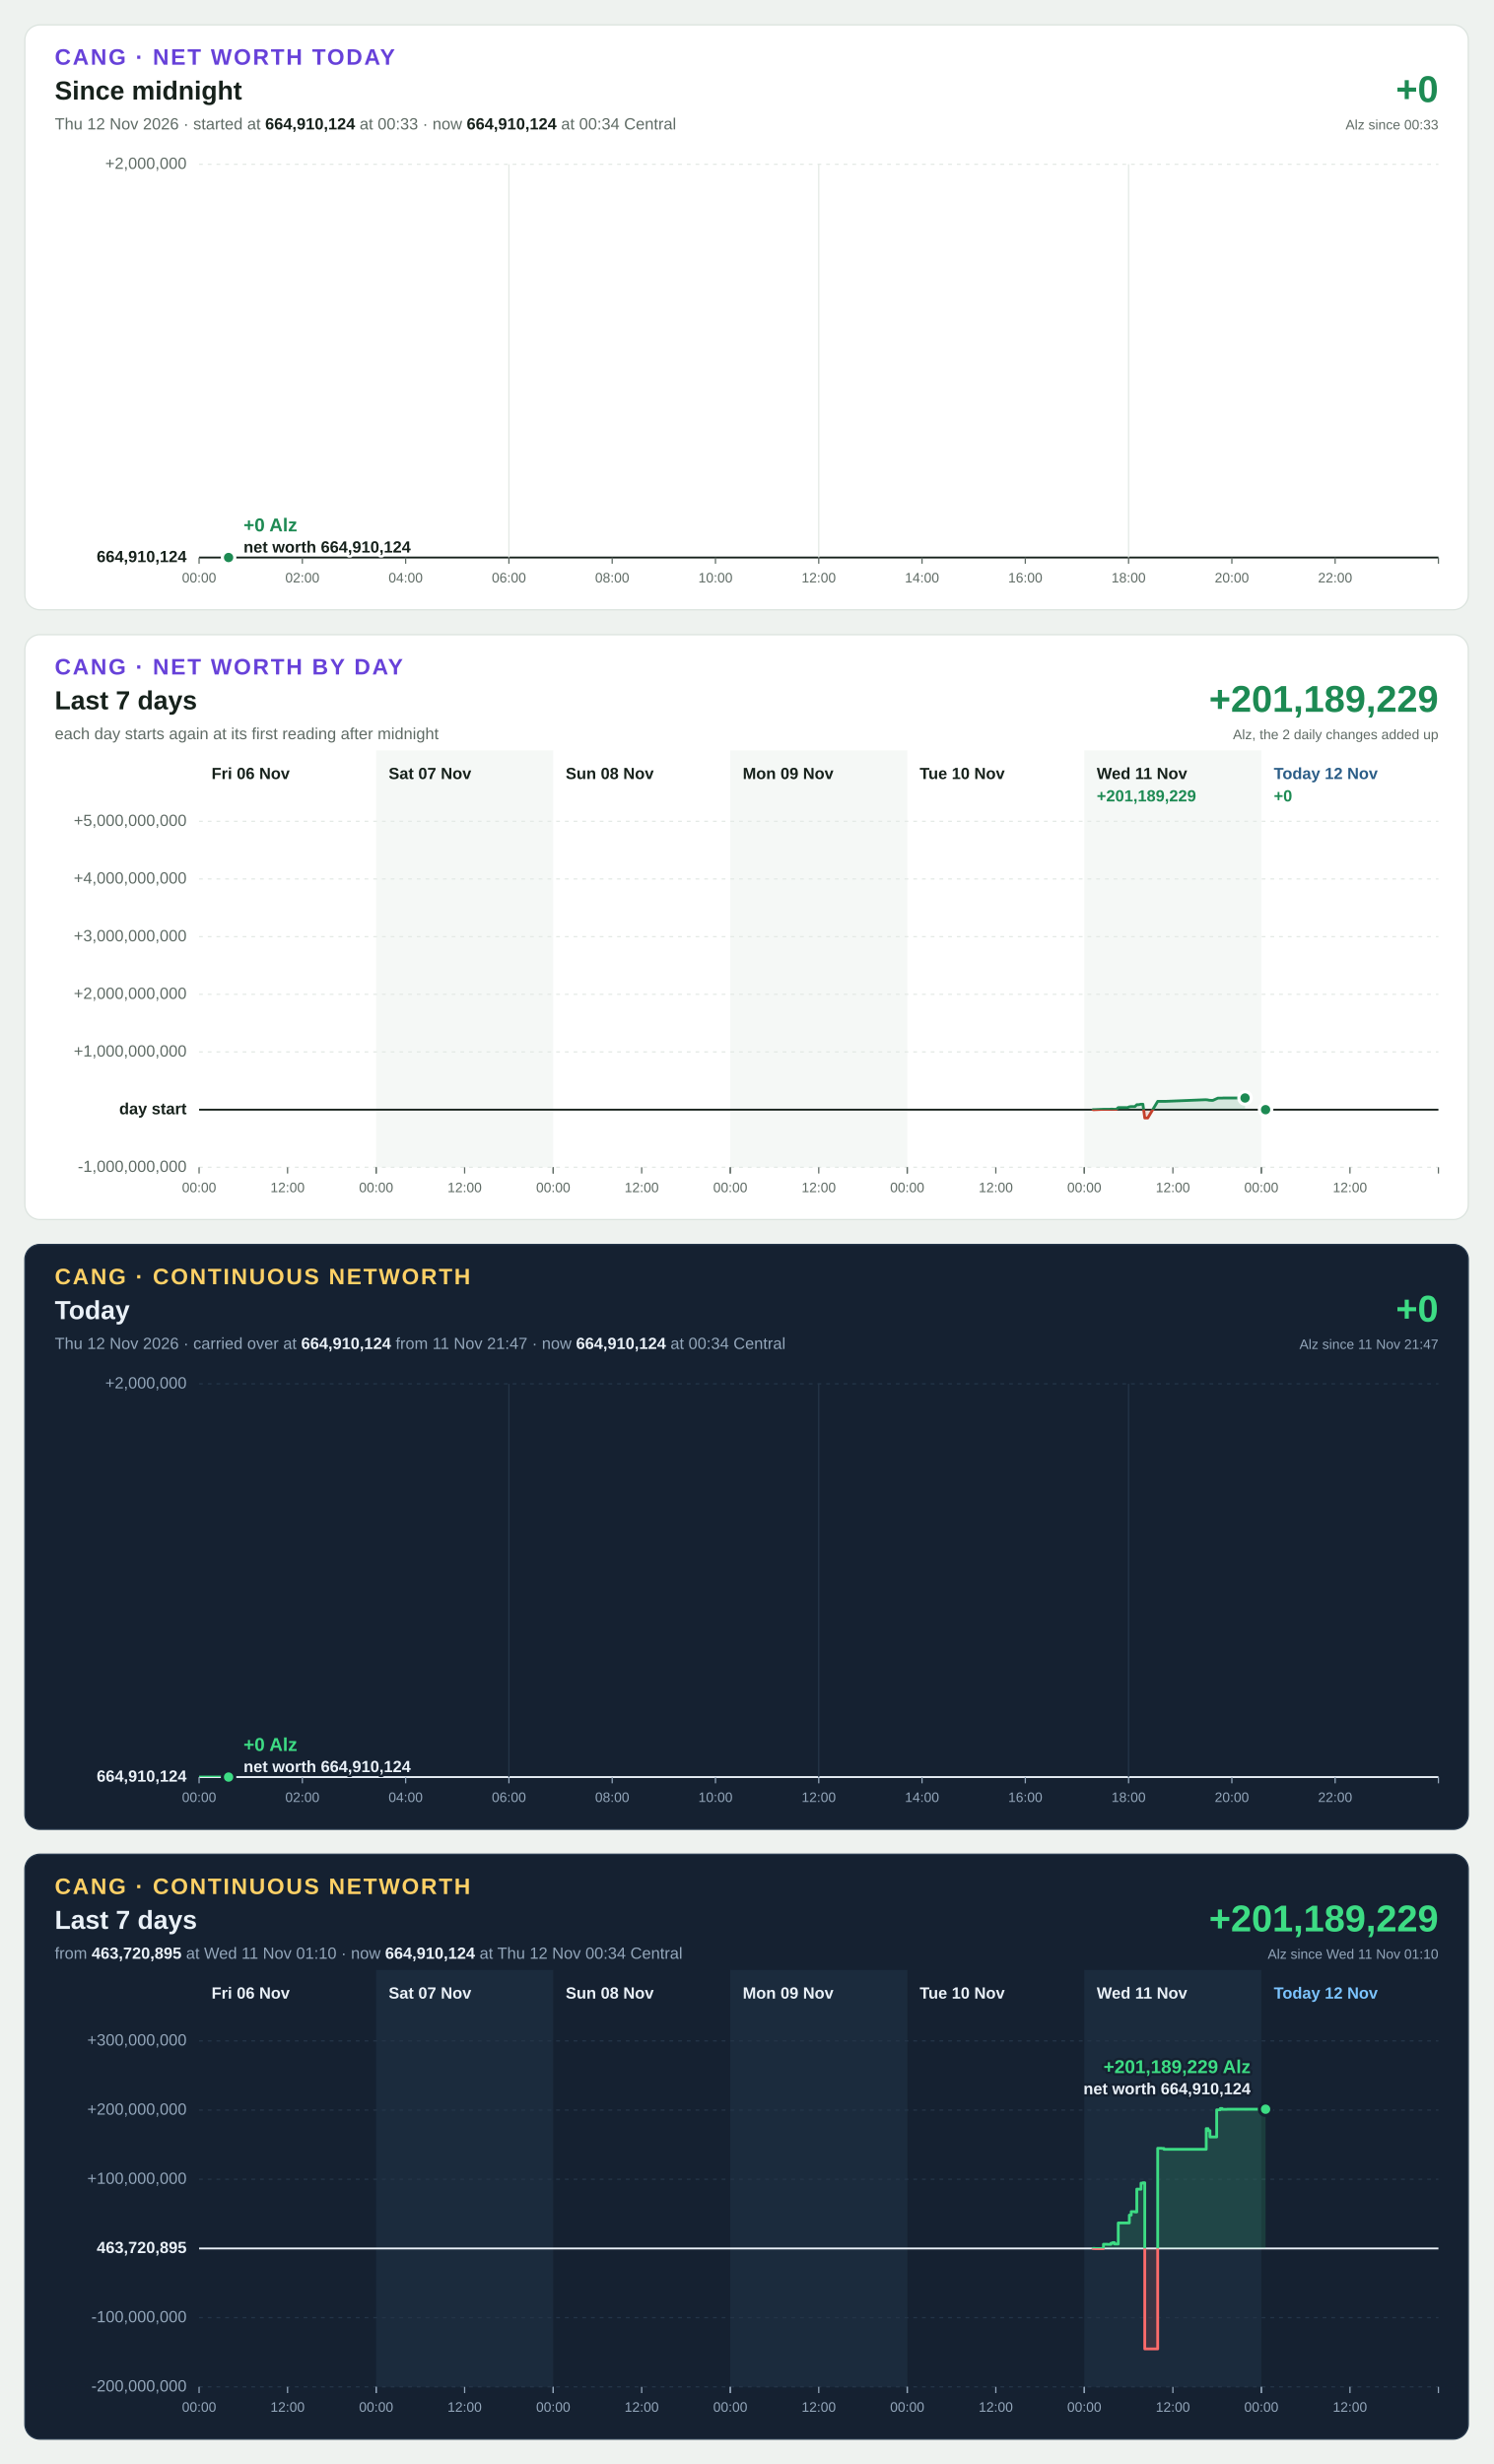
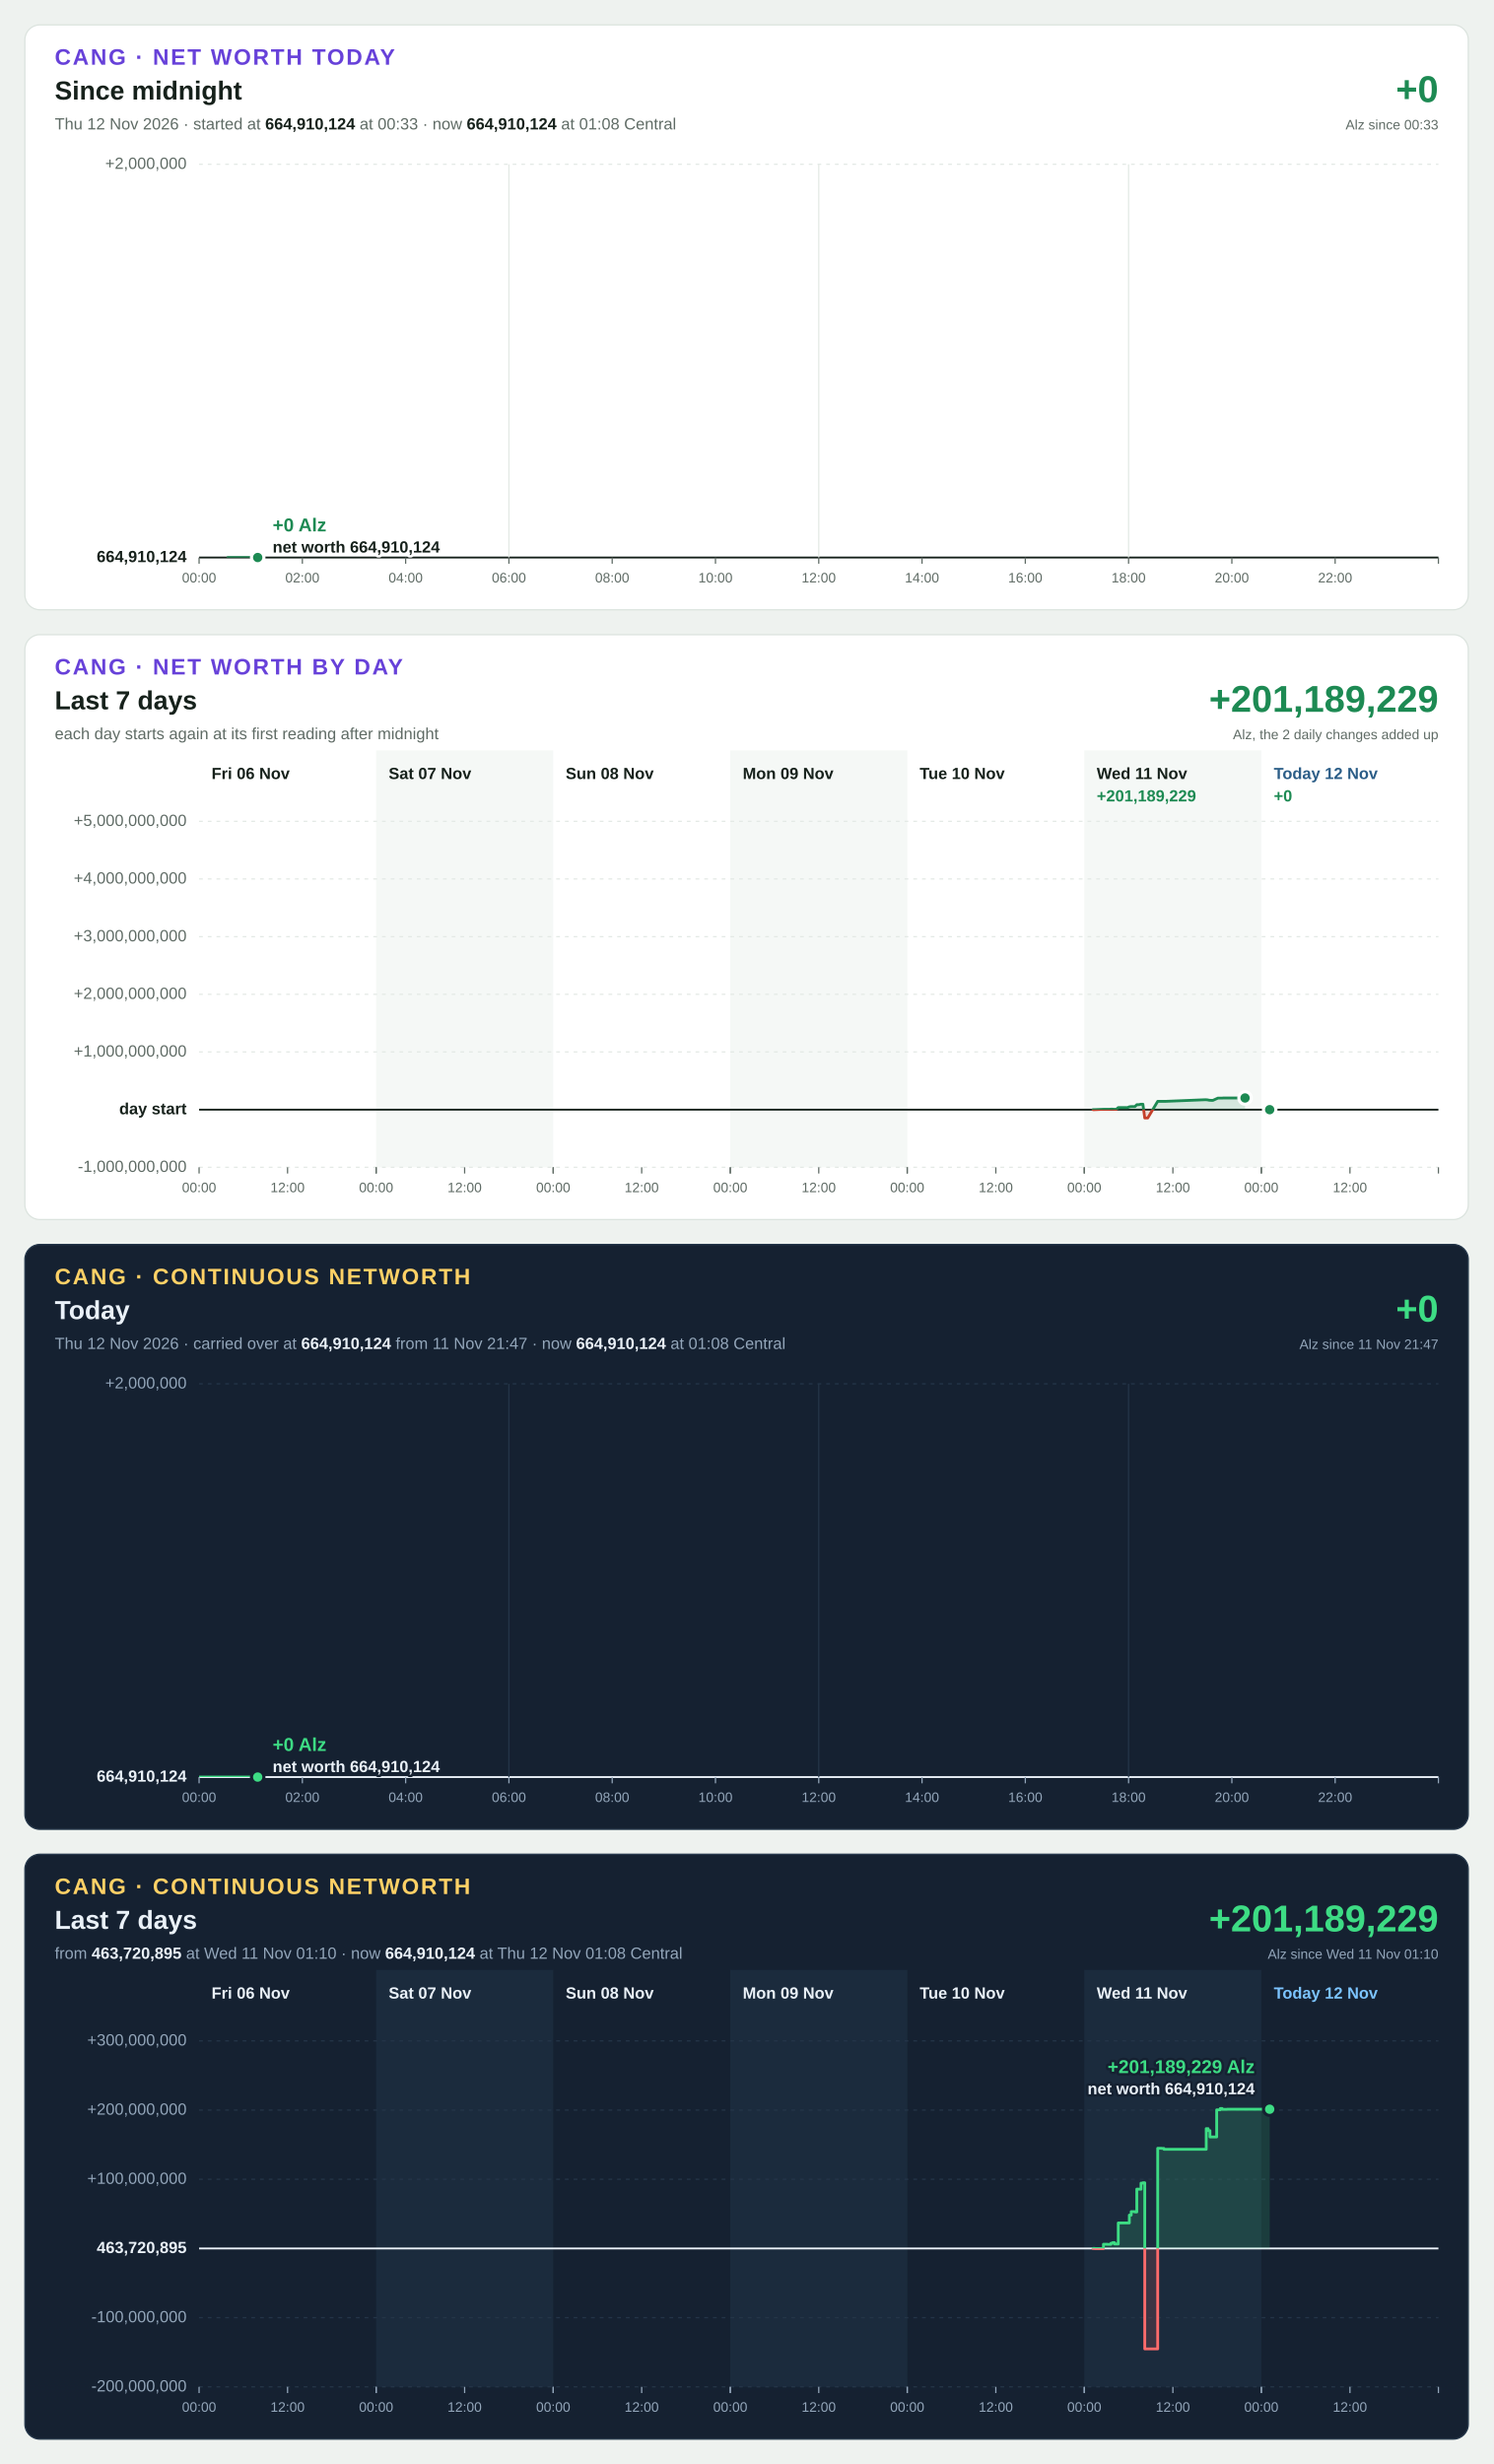
<svg xmlns="http://www.w3.org/2000/svg" width="1200" height="1980" viewBox="0 0 1200 1980" font-family="Segoe UI, Helvetica Neue, Arial, sans-serif" font-size="13" style="font-variant-numeric: tabular-nums">
  <rect width="1200" height="1980" fill="#eef2ef" />
  <g transform="translate(20,20)">
    <rect width="1160" height="470" rx="12" fill="#ffffff" stroke="#dbe3de" />
    <text x="24" y="32" font-size="18" font-weight="700" letter-spacing="1.4" fill="#6741d9">CANG · NET WORTH TODAY</text>
    <text x="24" y="60" font-size="21" font-weight="700" fill="#16211b">Since midnight</text>
-     <text x="24" y="84" fill="#5f6b65">Thu 12 Nov 2026 · started at <tspan font-weight="700" fill="#16211b">664,910,124</tspan> at 00:33 · now <tspan font-weight="700" fill="#16211b">664,910,124</tspan> at 00:34 Central</text>
+     <text x="24" y="84" fill="#5f6b65">Thu 12 Nov 2026 · started at <tspan font-weight="700" fill="#16211b">664,910,124</tspan> at 00:33 · now <tspan font-weight="700" fill="#16211b">664,910,124</tspan> at 01:08 Central</text>
    <text x="1136" y="62" font-size="30" font-weight="700" text-anchor="end" fill="#1d8a53">+0</text>
    <text x="1136" y="84" font-size="11" text-anchor="end" fill="#5f6b65">Alz since 00:33</text>
    <line x1="140" x2="1136" y1="428.0" y2="428.0" stroke="#16211b" stroke-width="1.5" />
    <text x="130" y="428.0" text-anchor="end" dominant-baseline="middle" font-weight="700" fill="#16211b">664,910,124</text>
    <line x1="140" x2="1136" y1="112.0" y2="112.0" stroke="#e3e9e5" stroke-width="1" stroke-dasharray="3 4" />
    <text x="130" y="112.0" text-anchor="end" dominant-baseline="middle" font-weight="400" fill="#5f6b65">+2,000,000</text>
    <line x1="140.0" x2="140.0" y1="428" y2="433" stroke="#5f6b65" stroke-width="1" />
    <text x="140.0" y="448" font-size="11" text-anchor="middle" fill="#5f6b65">00:00</text>
    <line x1="223.0" x2="223.0" y1="428" y2="433" stroke="#5f6b65" stroke-width="1" />
    <text x="223.0" y="448" font-size="11" text-anchor="middle" fill="#5f6b65">02:00</text>
    <line x1="306.0" x2="306.0" y1="428" y2="433" stroke="#5f6b65" stroke-width="1" />
    <text x="306.0" y="448" font-size="11" text-anchor="middle" fill="#5f6b65">04:00</text>
    <line x1="389.0" x2="389.0" y1="112" y2="428" stroke="#e3e9e5" stroke-width="1" />
    <line x1="389.0" x2="389.0" y1="428" y2="433" stroke="#5f6b65" stroke-width="1" />
    <text x="389.0" y="448" font-size="11" text-anchor="middle" fill="#5f6b65">06:00</text>
    <line x1="472.0" x2="472.0" y1="428" y2="433" stroke="#5f6b65" stroke-width="1" />
    <text x="472.0" y="448" font-size="11" text-anchor="middle" fill="#5f6b65">08:00</text>
    <line x1="555.0" x2="555.0" y1="428" y2="433" stroke="#5f6b65" stroke-width="1" />
    <text x="555.0" y="448" font-size="11" text-anchor="middle" fill="#5f6b65">10:00</text>
    <line x1="638.0" x2="638.0" y1="112" y2="428" stroke="#e3e9e5" stroke-width="1" />
    <line x1="638.0" x2="638.0" y1="428" y2="433" stroke="#5f6b65" stroke-width="1" />
    <text x="638.0" y="448" font-size="11" text-anchor="middle" fill="#5f6b65">12:00</text>
    <line x1="721.0" x2="721.0" y1="428" y2="433" stroke="#5f6b65" stroke-width="1" />
    <text x="721.0" y="448" font-size="11" text-anchor="middle" fill="#5f6b65">14:00</text>
    <line x1="804.0" x2="804.0" y1="428" y2="433" stroke="#5f6b65" stroke-width="1" />
    <text x="804.0" y="448" font-size="11" text-anchor="middle" fill="#5f6b65">16:00</text>
    <line x1="887.0" x2="887.0" y1="112" y2="428" stroke="#e3e9e5" stroke-width="1" />
    <line x1="887.0" x2="887.0" y1="428" y2="433" stroke="#5f6b65" stroke-width="1" />
    <text x="887.0" y="448" font-size="11" text-anchor="middle" fill="#5f6b65">18:00</text>
    <line x1="970.0" x2="970.0" y1="428" y2="433" stroke="#5f6b65" stroke-width="1" />
    <text x="970.0" y="448" font-size="11" text-anchor="middle" fill="#5f6b65">20:00</text>
    <line x1="1053.0" x2="1053.0" y1="428" y2="433" stroke="#5f6b65" stroke-width="1" />
    <text x="1053.0" y="448" font-size="11" text-anchor="middle" fill="#5f6b65">22:00</text>
    <line x1="1136.0" x2="1136.0" y1="428" y2="433" stroke="#5f6b65" stroke-width="1" />
    <defs>
-       <path id="shape-today" d="M163.1 428.0L163.1 428.0L163.7 428.0L163.7 428.0Z" />
-       <path id="line-today" d="M163.1 428.0L163.7 428.0" />
+       <path id="shape-today" d="M163.1 428.0L163.1 428.0L163.7 428.0L187.1 428.0L187.1 428.0Z" />
+       <path id="line-today" d="M163.1 428.0L163.7 428.0L187.1 428.0" />
      <clipPath id="up-today">
        <rect x="140" y="112" width="996" height="316.0" />
      </clipPath>
      <clipPath id="down-today">
        <rect x="140" y="428.0" width="996" height="0.0" />
      </clipPath>
    </defs>
    <use href="#shape-today" fill="#1d8a53" fill-opacity="0.15" clip-path="url(#up-today)" />
    <use href="#line-today" fill="none" stroke="#1d8a53" stroke-width="2.25" stroke-linejoin="round" stroke-linecap="round" clip-path="url(#up-today)" />
    <use href="#shape-today" fill="#c4402b" fill-opacity="0.15" clip-path="url(#down-today)" />
    <use href="#line-today" fill="none" stroke="#c4402b" stroke-width="2.25" stroke-linejoin="round" stroke-linecap="round" clip-path="url(#down-today)" />
-     <circle cx="163.7" cy="428.0" r="5" fill="#1d8a53" stroke="#ffffff" stroke-width="2.5" />
-     <text x="175.7" y="407.0" text-anchor="start" font-size="15" font-weight="700" fill="#1d8a53" stroke="#ffffff" stroke-width="4" stroke-linejoin="round" paint-order="stroke">+0 Alz</text>
-     <text x="175.7" y="424.0" text-anchor="start" font-size="13" font-weight="600" fill="#16211b" stroke="#ffffff" stroke-width="4" stroke-linejoin="round" paint-order="stroke">net worth 664,910,124</text>
+     <circle cx="187.1" cy="428.0" r="5" fill="#1d8a53" stroke="#ffffff" stroke-width="2.5" />
+     <text x="199.1" y="407.0" text-anchor="start" font-size="15" font-weight="700" fill="#1d8a53" stroke="#ffffff" stroke-width="4" stroke-linejoin="round" paint-order="stroke">+0 Alz</text>
+     <text x="199.1" y="424.0" text-anchor="start" font-size="13" font-weight="600" fill="#16211b" stroke="#ffffff" stroke-width="4" stroke-linejoin="round" paint-order="stroke">net worth 664,910,124</text>
  </g>
  <g transform="translate(20,510)">
    <rect width="1160" height="470" rx="12" fill="#ffffff" stroke="#dbe3de" />
    <text x="24" y="32" font-size="18" font-weight="700" letter-spacing="1.4" fill="#6741d9">CANG · NET WORTH BY DAY</text>
    <text x="24" y="60" font-size="21" font-weight="700" fill="#16211b">Last 7 days</text>
    <text x="24" y="84" fill="#5f6b65">each day starts again at its first reading after midnight</text>
    <text x="1136" y="62" font-size="30" font-weight="700" text-anchor="end" fill="#1d8a53">+201,189,229</text>
    <text x="1136" y="84" font-size="11" text-anchor="end" fill="#5f6b65">Alz, the 2 daily changes added up</text>
    <rect x="282.3" y="93" width="142.3" height="335" fill="#f5f8f6" />
    <rect x="566.9" y="93" width="142.3" height="335" fill="#f5f8f6" />
    <rect x="851.4" y="93" width="142.3" height="335" fill="#f5f8f6" />
    <line x1="140" x2="1136" y1="428.0" y2="428.0" stroke="#e3e9e5" stroke-width="1" stroke-dasharray="3 4" />
    <text x="130" y="428.0" text-anchor="end" dominant-baseline="middle" font-weight="400" fill="#5f6b65">-1,000,000,000</text>
    <line x1="140" x2="1136" y1="381.7" y2="381.7" stroke="#16211b" stroke-width="1.5" />
    <text x="130" y="381.7" text-anchor="end" dominant-baseline="middle" font-weight="700" fill="#16211b">day start</text>
    <line x1="140" x2="1136" y1="335.3" y2="335.3" stroke="#e3e9e5" stroke-width="1" stroke-dasharray="3 4" />
    <text x="130" y="335.3" text-anchor="end" dominant-baseline="middle" font-weight="400" fill="#5f6b65">+1,000,000,000</text>
    <line x1="140" x2="1136" y1="289.0" y2="289.0" stroke="#e3e9e5" stroke-width="1" stroke-dasharray="3 4" />
    <text x="130" y="289.0" text-anchor="end" dominant-baseline="middle" font-weight="400" fill="#5f6b65">+2,000,000,000</text>
    <line x1="140" x2="1136" y1="242.7" y2="242.7" stroke="#e3e9e5" stroke-width="1" stroke-dasharray="3 4" />
    <text x="130" y="242.7" text-anchor="end" dominant-baseline="middle" font-weight="400" fill="#5f6b65">+3,000,000,000</text>
    <line x1="140" x2="1136" y1="196.3" y2="196.3" stroke="#e3e9e5" stroke-width="1" stroke-dasharray="3 4" />
    <text x="130" y="196.3" text-anchor="end" dominant-baseline="middle" font-weight="400" fill="#5f6b65">+4,000,000,000</text>
    <line x1="140" x2="1136" y1="150.0" y2="150.0" stroke="#e3e9e5" stroke-width="1" stroke-dasharray="3 4" />
    <text x="130" y="150.0" text-anchor="end" dominant-baseline="middle" font-weight="400" fill="#5f6b65">+5,000,000,000</text>
    <text x="150.0" y="116" font-weight="700" fill="#16211b">Fri 06 Nov</text>
    <line x1="140.0" x2="140.0" y1="428" y2="433" stroke="#5f6b65" stroke-width="1" />
    <text x="140.0" y="448" font-size="11" text-anchor="middle" fill="#5f6b65">00:00</text>
    <line x1="211.1" x2="211.1" y1="428" y2="433" stroke="#5f6b65" stroke-width="1" />
    <text x="211.1" y="448" font-size="11" text-anchor="middle" fill="#5f6b65">12:00</text>
    <line x1="282.3" x2="282.3" y1="428" y2="433" stroke="#5f6b65" stroke-width="1" />
    <text x="292.3" y="116" font-weight="700" fill="#16211b">Sat 07 Nov</text>
    <line x1="282.3" x2="282.3" y1="428" y2="433" stroke="#5f6b65" stroke-width="1" />
    <text x="282.3" y="448" font-size="11" text-anchor="middle" fill="#5f6b65">00:00</text>
    <line x1="353.4" x2="353.4" y1="428" y2="433" stroke="#5f6b65" stroke-width="1" />
    <text x="353.4" y="448" font-size="11" text-anchor="middle" fill="#5f6b65">12:00</text>
    <line x1="424.6" x2="424.6" y1="428" y2="433" stroke="#5f6b65" stroke-width="1" />
    <text x="434.6" y="116" font-weight="700" fill="#16211b">Sun 08 Nov</text>
    <line x1="424.6" x2="424.6" y1="428" y2="433" stroke="#5f6b65" stroke-width="1" />
    <text x="424.6" y="448" font-size="11" text-anchor="middle" fill="#5f6b65">00:00</text>
    <line x1="495.7" x2="495.7" y1="428" y2="433" stroke="#5f6b65" stroke-width="1" />
    <text x="495.7" y="448" font-size="11" text-anchor="middle" fill="#5f6b65">12:00</text>
    <line x1="566.9" x2="566.9" y1="428" y2="433" stroke="#5f6b65" stroke-width="1" />
    <text x="576.9" y="116" font-weight="700" fill="#16211b">Mon 09 Nov</text>
    <line x1="566.9" x2="566.9" y1="428" y2="433" stroke="#5f6b65" stroke-width="1" />
    <text x="566.9" y="448" font-size="11" text-anchor="middle" fill="#5f6b65">00:00</text>
    <line x1="638.0" x2="638.0" y1="428" y2="433" stroke="#5f6b65" stroke-width="1" />
    <text x="638.0" y="448" font-size="11" text-anchor="middle" fill="#5f6b65">12:00</text>
    <line x1="709.1" x2="709.1" y1="428" y2="433" stroke="#5f6b65" stroke-width="1" />
    <text x="719.1" y="116" font-weight="700" fill="#16211b">Tue 10 Nov</text>
    <line x1="709.1" x2="709.1" y1="428" y2="433" stroke="#5f6b65" stroke-width="1" />
    <text x="709.1" y="448" font-size="11" text-anchor="middle" fill="#5f6b65">00:00</text>
    <line x1="780.3" x2="780.3" y1="428" y2="433" stroke="#5f6b65" stroke-width="1" />
    <text x="780.3" y="448" font-size="11" text-anchor="middle" fill="#5f6b65">12:00</text>
    <line x1="851.4" x2="851.4" y1="428" y2="433" stroke="#5f6b65" stroke-width="1" />
    <text x="861.4" y="116" font-weight="700" fill="#16211b">Wed 11 Nov</text>
    <line x1="851.4" x2="851.4" y1="428" y2="433" stroke="#5f6b65" stroke-width="1" />
    <text x="851.4" y="448" font-size="11" text-anchor="middle" fill="#5f6b65">00:00</text>
    <line x1="922.6" x2="922.6" y1="428" y2="433" stroke="#5f6b65" stroke-width="1" />
    <text x="922.6" y="448" font-size="11" text-anchor="middle" fill="#5f6b65">12:00</text>
    <line x1="993.7" x2="993.7" y1="428" y2="433" stroke="#5f6b65" stroke-width="1" />
    <text x="861.4" y="134" font-weight="700" fill="#1d8a53">+201,189,229</text>
    <defs>
      <path id="shape-day5" d="M858.4 381.7L858.4 381.7L859.9 381.7L866.8 381.4L868.3 381.4L869.8 381.4L871.3 381.4L872.8 381.3L874.2 381.3L875.7 381.4L877.2 381.4L878.7 380.0L880.2 380.0L881.7 380.0L883.2 380.0L884.7 380.0L886.2 380.0L887.6 379.4L889.1 379.2L890.6 379.2L892.1 379.2L893.6 377.7L895.1 377.7L897.0 377.3L898.5 377.3L900.0 388.4L902.4 388.4L910.4 375.0L911.9 375.0L913.4 375.0L915.4 375.0L916.9 375.0L948.8 373.7L950.3 373.8L951.8 374.1L953.3 374.2L954.8 374.2L958.8 372.4L959.8 372.4L961.2 372.4L962.2 372.4L963.2 372.3L964.7 372.3L965.7 372.3L966.7 372.3L972.8 372.3L980.6 372.3L980.6 381.7Z" />
      <path id="line-day5" d="M858.4 381.7L859.9 381.7L866.8 381.4L868.3 381.4L869.8 381.4L871.3 381.4L872.8 381.3L874.2 381.3L875.7 381.4L877.2 381.4L878.7 380.0L880.2 380.0L881.7 380.0L883.2 380.0L884.7 380.0L886.2 380.0L887.6 379.4L889.1 379.2L890.6 379.2L892.1 379.2L893.6 377.7L895.1 377.7L897.0 377.3L898.5 377.3L900.0 388.4L902.4 388.4L910.4 375.0L911.9 375.0L913.4 375.0L915.4 375.0L916.9 375.0L948.8 373.7L950.3 373.8L951.8 374.1L953.3 374.2L954.8 374.2L958.8 372.4L959.8 372.4L961.2 372.4L962.2 372.4L963.2 372.3L964.7 372.3L965.7 372.3L966.7 372.3L972.8 372.3L980.6 372.3" />
      <clipPath id="up-day5">
        <rect x="140" y="150" width="996" height="231.7" />
      </clipPath>
      <clipPath id="down-day5">
        <rect x="140" y="381.7" width="996" height="46.3" />
      </clipPath>
    </defs>
    <use href="#shape-day5" fill="#1d8a53" fill-opacity="0.15" clip-path="url(#up-day5)" />
    <use href="#line-day5" fill="none" stroke="#1d8a53" stroke-width="2.25" stroke-linejoin="round" stroke-linecap="round" clip-path="url(#up-day5)" />
    <use href="#shape-day5" fill="#c4402b" fill-opacity="0.15" clip-path="url(#down-day5)" />
    <use href="#line-day5" fill="none" stroke="#c4402b" stroke-width="2.25" stroke-linejoin="round" stroke-linecap="round" clip-path="url(#down-day5)" />
    <circle cx="980.6" cy="372.3" r="5" fill="#1d8a53" stroke="#ffffff" stroke-width="2.5" />
    <text x="1003.7" y="116" font-weight="700" fill="#2b5d87">Today 12 Nov</text>
    <line x1="993.7" x2="993.7" y1="428" y2="433" stroke="#5f6b65" stroke-width="1" />
    <text x="993.7" y="448" font-size="11" text-anchor="middle" fill="#5f6b65">00:00</text>
    <line x1="1064.9" x2="1064.9" y1="428" y2="433" stroke="#5f6b65" stroke-width="1" />
    <text x="1064.9" y="448" font-size="11" text-anchor="middle" fill="#5f6b65">12:00</text>
    <line x1="1136.0" x2="1136.0" y1="428" y2="433" stroke="#5f6b65" stroke-width="1" />
    <text x="1003.7" y="134" font-weight="700" fill="#1d8a53">+0</text>
    <defs>
-       <path id="shape-day6" d="M997.0 381.7L997.0 381.7L997.1 381.7L997.1 381.7Z" />
-       <path id="line-day6" d="M997.0 381.7L997.1 381.7" />
+       <path id="shape-day6" d="M997.0 381.7L997.0 381.7L1000.4 381.7L1000.4 381.7Z" />
+       <path id="line-day6" d="M997.0 381.7L1000.4 381.7" />
      <clipPath id="up-day6">
        <rect x="140" y="150" width="996" height="231.7" />
      </clipPath>
      <clipPath id="down-day6">
        <rect x="140" y="381.7" width="996" height="46.3" />
      </clipPath>
    </defs>
    <use href="#shape-day6" fill="#1d8a53" fill-opacity="0.15" clip-path="url(#up-day6)" />
    <use href="#line-day6" fill="none" stroke="#1d8a53" stroke-width="2.25" stroke-linejoin="round" stroke-linecap="round" clip-path="url(#up-day6)" />
    <use href="#shape-day6" fill="#c4402b" fill-opacity="0.15" clip-path="url(#down-day6)" />
    <use href="#line-day6" fill="none" stroke="#c4402b" stroke-width="2.25" stroke-linejoin="round" stroke-linecap="round" clip-path="url(#down-day6)" />
-     <circle cx="997.1" cy="381.7" r="5" fill="#1d8a53" stroke="#ffffff" stroke-width="2.5" />
+     <circle cx="1000.4" cy="381.7" r="5" fill="#1d8a53" stroke="#ffffff" stroke-width="2.5" />
  </g>
  <g transform="translate(20,1000)">
    <rect width="1160" height="470" rx="12" fill="#152131" stroke="#24364a" />
    <text x="24" y="32" font-size="18" font-weight="700" letter-spacing="1.4" fill="#ffd166">CANG · CONTINUOUS NETWORTH</text>
    <text x="24" y="60" font-size="21" font-weight="700" fill="#eaf1f8">Today</text>
-     <text x="24" y="84" fill="#93a6ba">Thu 12 Nov 2026 · carried over at <tspan font-weight="700" fill="#eaf1f8">664,910,124</tspan> from 11 Nov 21:47 · now <tspan font-weight="700" fill="#eaf1f8">664,910,124</tspan> at 00:34 Central</text>
+     <text x="24" y="84" fill="#93a6ba">Thu 12 Nov 2026 · carried over at <tspan font-weight="700" fill="#eaf1f8">664,910,124</tspan> from 11 Nov 21:47 · now <tspan font-weight="700" fill="#eaf1f8">664,910,124</tspan> at 01:08 Central</text>
    <text x="1136" y="62" font-size="30" font-weight="700" text-anchor="end" fill="#3ddc84">+0</text>
    <text x="1136" y="84" font-size="11" text-anchor="end" fill="#93a6ba">Alz since 11 Nov 21:47</text>
    <line x1="140" x2="1136" y1="428.0" y2="428.0" stroke="#eaf1f8" stroke-width="1.5" />
    <text x="130" y="428.0" text-anchor="end" dominant-baseline="middle" font-weight="700" fill="#eaf1f8">664,910,124</text>
    <line x1="140" x2="1136" y1="112.0" y2="112.0" stroke="#243548" stroke-width="1" stroke-dasharray="3 4" />
    <text x="130" y="112.0" text-anchor="end" dominant-baseline="middle" font-weight="400" fill="#93a6ba">+2,000,000</text>
    <line x1="140.0" x2="140.0" y1="428" y2="433" stroke="#93a6ba" stroke-width="1" />
    <text x="140.0" y="448" font-size="11" text-anchor="middle" fill="#93a6ba">00:00</text>
    <line x1="223.0" x2="223.0" y1="428" y2="433" stroke="#93a6ba" stroke-width="1" />
    <text x="223.0" y="448" font-size="11" text-anchor="middle" fill="#93a6ba">02:00</text>
    <line x1="306.0" x2="306.0" y1="428" y2="433" stroke="#93a6ba" stroke-width="1" />
    <text x="306.0" y="448" font-size="11" text-anchor="middle" fill="#93a6ba">04:00</text>
    <line x1="389.0" x2="389.0" y1="112" y2="428" stroke="#243548" stroke-width="1" />
    <line x1="389.0" x2="389.0" y1="428" y2="433" stroke="#93a6ba" stroke-width="1" />
    <text x="389.0" y="448" font-size="11" text-anchor="middle" fill="#93a6ba">06:00</text>
    <line x1="472.0" x2="472.0" y1="428" y2="433" stroke="#93a6ba" stroke-width="1" />
    <text x="472.0" y="448" font-size="11" text-anchor="middle" fill="#93a6ba">08:00</text>
    <line x1="555.0" x2="555.0" y1="428" y2="433" stroke="#93a6ba" stroke-width="1" />
    <text x="555.0" y="448" font-size="11" text-anchor="middle" fill="#93a6ba">10:00</text>
    <line x1="638.0" x2="638.0" y1="112" y2="428" stroke="#243548" stroke-width="1" />
    <line x1="638.0" x2="638.0" y1="428" y2="433" stroke="#93a6ba" stroke-width="1" />
    <text x="638.0" y="448" font-size="11" text-anchor="middle" fill="#93a6ba">12:00</text>
    <line x1="721.0" x2="721.0" y1="428" y2="433" stroke="#93a6ba" stroke-width="1" />
    <text x="721.0" y="448" font-size="11" text-anchor="middle" fill="#93a6ba">14:00</text>
    <line x1="804.0" x2="804.0" y1="428" y2="433" stroke="#93a6ba" stroke-width="1" />
    <text x="804.0" y="448" font-size="11" text-anchor="middle" fill="#93a6ba">16:00</text>
    <line x1="887.0" x2="887.0" y1="112" y2="428" stroke="#243548" stroke-width="1" />
    <line x1="887.0" x2="887.0" y1="428" y2="433" stroke="#93a6ba" stroke-width="1" />
    <text x="887.0" y="448" font-size="11" text-anchor="middle" fill="#93a6ba">18:00</text>
    <line x1="970.0" x2="970.0" y1="428" y2="433" stroke="#93a6ba" stroke-width="1" />
    <text x="970.0" y="448" font-size="11" text-anchor="middle" fill="#93a6ba">20:00</text>
    <line x1="1053.0" x2="1053.0" y1="428" y2="433" stroke="#93a6ba" stroke-width="1" />
    <text x="1053.0" y="448" font-size="11" text-anchor="middle" fill="#93a6ba">22:00</text>
    <line x1="1136.0" x2="1136.0" y1="428" y2="433" stroke="#93a6ba" stroke-width="1" />
    <defs>
-       <path id="shape-flow-today" d="M140.0 428.0L140.0 428.0L163.7 428.0L163.7 428.0L163.7 428.0Z" />
-       <path id="line-flow-today" d="M140.0 428.0L163.7 428.0L163.7 428.0" />
+       <path id="shape-flow-today" d="M140.0 428.0L140.0 428.0L187.1 428.0L187.1 428.0L187.1 428.0Z" />
+       <path id="line-flow-today" d="M140.0 428.0L187.1 428.0L187.1 428.0" />
      <clipPath id="up-flow-today">
        <rect x="140" y="112" width="996" height="316.0" />
      </clipPath>
      <clipPath id="down-flow-today">
        <rect x="140" y="428.0" width="996" height="0.0" />
      </clipPath>
    </defs>
    <use href="#shape-flow-today" fill="#3ddc84" fill-opacity="0.15" clip-path="url(#up-flow-today)" />
    <use href="#line-flow-today" fill="none" stroke="#3ddc84" stroke-width="2.25" stroke-linejoin="round" stroke-linecap="round" clip-path="url(#up-flow-today)" />
    <use href="#shape-flow-today" fill="#ff6b6b" fill-opacity="0.15" clip-path="url(#down-flow-today)" />
    <use href="#line-flow-today" fill="none" stroke="#ff6b6b" stroke-width="2.25" stroke-linejoin="round" stroke-linecap="round" clip-path="url(#down-flow-today)" />
-     <circle cx="163.7" cy="428.0" r="5" fill="#3ddc84" stroke="#152131" stroke-width="2.5" />
-     <text x="175.7" y="407.0" text-anchor="start" font-size="15" font-weight="700" fill="#3ddc84" stroke="#152131" stroke-width="4" stroke-linejoin="round" paint-order="stroke">+0 Alz</text>
-     <text x="175.7" y="424.0" text-anchor="start" font-size="13" font-weight="600" fill="#eaf1f8" stroke="#152131" stroke-width="4" stroke-linejoin="round" paint-order="stroke">net worth 664,910,124</text>
+     <circle cx="187.1" cy="428.0" r="5" fill="#3ddc84" stroke="#152131" stroke-width="2.5" />
+     <text x="199.1" y="407.0" text-anchor="start" font-size="15" font-weight="700" fill="#3ddc84" stroke="#152131" stroke-width="4" stroke-linejoin="round" paint-order="stroke">+0 Alz</text>
+     <text x="199.1" y="424.0" text-anchor="start" font-size="13" font-weight="600" fill="#eaf1f8" stroke="#152131" stroke-width="4" stroke-linejoin="round" paint-order="stroke">net worth 664,910,124</text>
  </g>
  <g transform="translate(20,1490)">
    <rect width="1160" height="470" rx="12" fill="#152131" stroke="#24364a" />
    <text x="24" y="32" font-size="18" font-weight="700" letter-spacing="1.4" fill="#ffd166">CANG · CONTINUOUS NETWORTH</text>
    <text x="24" y="60" font-size="21" font-weight="700" fill="#eaf1f8">Last 7 days</text>
-     <text x="24" y="84" fill="#93a6ba">from <tspan font-weight="700" fill="#eaf1f8">463,720,895</tspan> at Wed 11 Nov 01:10 · now <tspan font-weight="700" fill="#eaf1f8">664,910,124</tspan> at Thu 12 Nov 00:34 Central</text>
+     <text x="24" y="84" fill="#93a6ba">from <tspan font-weight="700" fill="#eaf1f8">463,720,895</tspan> at Wed 11 Nov 01:10 · now <tspan font-weight="700" fill="#eaf1f8">664,910,124</tspan> at Thu 12 Nov 01:08 Central</text>
    <text x="1136" y="62" font-size="30" font-weight="700" text-anchor="end" fill="#3ddc84">+201,189,229</text>
    <text x="1136" y="84" font-size="11" text-anchor="end" fill="#93a6ba">Alz since Wed 11 Nov 01:10</text>
    <rect x="282.3" y="93" width="142.3" height="335" fill="#1b2b3d" />
    <rect x="566.9" y="93" width="142.3" height="335" fill="#1b2b3d" />
    <rect x="851.4" y="93" width="142.3" height="335" fill="#1b2b3d" />
    <line x1="140" x2="1136" y1="428.0" y2="428.0" stroke="#243548" stroke-width="1" stroke-dasharray="3 4" />
    <text x="130" y="428.0" text-anchor="end" dominant-baseline="middle" font-weight="400" fill="#93a6ba">-200,000,000</text>
    <line x1="140" x2="1136" y1="372.4" y2="372.4" stroke="#243548" stroke-width="1" stroke-dasharray="3 4" />
    <text x="130" y="372.4" text-anchor="end" dominant-baseline="middle" font-weight="400" fill="#93a6ba">-100,000,000</text>
    <line x1="140" x2="1136" y1="316.8" y2="316.8" stroke="#eaf1f8" stroke-width="1.5" />
    <text x="130" y="316.8" text-anchor="end" dominant-baseline="middle" font-weight="700" fill="#eaf1f8">463,720,895</text>
    <line x1="140" x2="1136" y1="261.2" y2="261.2" stroke="#243548" stroke-width="1" stroke-dasharray="3 4" />
    <text x="130" y="261.2" text-anchor="end" dominant-baseline="middle" font-weight="400" fill="#93a6ba">+100,000,000</text>
    <line x1="140" x2="1136" y1="205.6" y2="205.6" stroke="#243548" stroke-width="1" stroke-dasharray="3 4" />
    <text x="130" y="205.6" text-anchor="end" dominant-baseline="middle" font-weight="400" fill="#93a6ba">+200,000,000</text>
    <line x1="140" x2="1136" y1="150.0" y2="150.0" stroke="#243548" stroke-width="1" stroke-dasharray="3 4" />
    <text x="130" y="150.0" text-anchor="end" dominant-baseline="middle" font-weight="400" fill="#93a6ba">+300,000,000</text>
    <text x="150.0" y="116" font-weight="700" fill="#eaf1f8">Fri 06 Nov</text>
    <line x1="140.0" x2="140.0" y1="428" y2="433" stroke="#93a6ba" stroke-width="1" />
    <text x="140.0" y="448" font-size="11" text-anchor="middle" fill="#93a6ba">00:00</text>
    <line x1="211.1" x2="211.1" y1="428" y2="433" stroke="#93a6ba" stroke-width="1" />
    <text x="211.1" y="448" font-size="11" text-anchor="middle" fill="#93a6ba">12:00</text>
    <line x1="282.3" x2="282.3" y1="428" y2="433" stroke="#93a6ba" stroke-width="1" />
    <text x="292.3" y="116" font-weight="700" fill="#eaf1f8">Sat 07 Nov</text>
    <line x1="282.3" x2="282.3" y1="428" y2="433" stroke="#93a6ba" stroke-width="1" />
    <text x="282.3" y="448" font-size="11" text-anchor="middle" fill="#93a6ba">00:00</text>
    <line x1="353.4" x2="353.4" y1="428" y2="433" stroke="#93a6ba" stroke-width="1" />
    <text x="353.4" y="448" font-size="11" text-anchor="middle" fill="#93a6ba">12:00</text>
    <line x1="424.6" x2="424.6" y1="428" y2="433" stroke="#93a6ba" stroke-width="1" />
    <text x="434.6" y="116" font-weight="700" fill="#eaf1f8">Sun 08 Nov</text>
    <line x1="424.6" x2="424.6" y1="428" y2="433" stroke="#93a6ba" stroke-width="1" />
    <text x="424.6" y="448" font-size="11" text-anchor="middle" fill="#93a6ba">00:00</text>
    <line x1="495.7" x2="495.7" y1="428" y2="433" stroke="#93a6ba" stroke-width="1" />
    <text x="495.7" y="448" font-size="11" text-anchor="middle" fill="#93a6ba">12:00</text>
    <line x1="566.9" x2="566.9" y1="428" y2="433" stroke="#93a6ba" stroke-width="1" />
    <text x="576.9" y="116" font-weight="700" fill="#eaf1f8">Mon 09 Nov</text>
    <line x1="566.9" x2="566.9" y1="428" y2="433" stroke="#93a6ba" stroke-width="1" />
    <text x="566.9" y="448" font-size="11" text-anchor="middle" fill="#93a6ba">00:00</text>
    <line x1="638.0" x2="638.0" y1="428" y2="433" stroke="#93a6ba" stroke-width="1" />
    <text x="638.0" y="448" font-size="11" text-anchor="middle" fill="#93a6ba">12:00</text>
    <line x1="709.1" x2="709.1" y1="428" y2="433" stroke="#93a6ba" stroke-width="1" />
    <text x="719.1" y="116" font-weight="700" fill="#eaf1f8">Tue 10 Nov</text>
    <line x1="709.1" x2="709.1" y1="428" y2="433" stroke="#93a6ba" stroke-width="1" />
    <text x="709.1" y="448" font-size="11" text-anchor="middle" fill="#93a6ba">00:00</text>
    <line x1="780.3" x2="780.3" y1="428" y2="433" stroke="#93a6ba" stroke-width="1" />
    <text x="780.3" y="448" font-size="11" text-anchor="middle" fill="#93a6ba">12:00</text>
    <line x1="851.4" x2="851.4" y1="428" y2="433" stroke="#93a6ba" stroke-width="1" />
    <text x="861.4" y="116" font-weight="700" fill="#eaf1f8">Wed 11 Nov</text>
    <line x1="851.4" x2="851.4" y1="428" y2="433" stroke="#93a6ba" stroke-width="1" />
    <text x="851.4" y="448" font-size="11" text-anchor="middle" fill="#93a6ba">00:00</text>
    <line x1="922.6" x2="922.6" y1="428" y2="433" stroke="#93a6ba" stroke-width="1" />
    <text x="922.6" y="448" font-size="11" text-anchor="middle" fill="#93a6ba">12:00</text>
    <line x1="993.7" x2="993.7" y1="428" y2="433" stroke="#93a6ba" stroke-width="1" />
    <text x="1003.7" y="116" font-weight="700" fill="#7cc4ff">Today 12 Nov</text>
    <line x1="993.7" x2="993.7" y1="428" y2="433" stroke="#93a6ba" stroke-width="1" />
    <text x="993.7" y="448" font-size="11" text-anchor="middle" fill="#93a6ba">00:00</text>
    <line x1="1064.9" x2="1064.9" y1="428" y2="433" stroke="#93a6ba" stroke-width="1" />
    <text x="1064.9" y="448" font-size="11" text-anchor="middle" fill="#93a6ba">12:00</text>
    <line x1="1136.0" x2="1136.0" y1="428" y2="433" stroke="#93a6ba" stroke-width="1" />
    <defs>
-       <path id="shape-flow-week" d="M858.4 316.8L858.4 316.8L859.9 316.8L859.9 316.9L866.8 316.9L866.8 313.4L868.3 313.4L868.3 313.4L869.8 313.4L869.8 313.5L871.3 313.5L871.3 313.5L872.8 313.5L872.8 312.6L874.2 312.6L874.2 312.1L875.7 312.1L875.7 313.2L877.2 313.2L877.2 313.2L878.7 313.2L878.7 296.3L880.2 296.3L880.2 296.3L881.7 296.3L881.7 296.3L883.2 296.3L883.2 296.3L884.7 296.3L884.7 296.3L886.2 296.3L886.2 296.3L887.6 296.3L887.6 290.0L889.1 290.0L889.1 287.2L890.6 287.2L890.6 287.2L892.1 287.2L892.1 287.5L893.6 287.5L893.6 269.1L895.1 269.1L895.1 269.2L897.0 269.2L897.0 264.3L898.5 264.3L898.5 264.0L900.0 264.0L900.0 397.5L902.4 397.5L902.4 397.5L910.4 397.5L910.4 236.3L911.9 236.3L911.9 236.3L913.4 236.3L913.4 236.4L915.4 236.4L915.4 237.1L916.9 237.1L916.9 237.1L949.4 237.1L949.4 220.5L950.9 220.5L950.9 222.1L952.4 222.1L952.4 227.2L957.8 227.2L957.8 205.4L959.3 205.4L959.3 205.4L960.7 205.4L960.7 204.3L962.2 204.3L962.2 205.0L963.7 205.0L963.7 205.0L964.7 205.0L964.7 205.0L966.2 205.0L966.2 204.9L997.1 204.9L997.1 204.9L997.1 316.8Z" />
-       <path id="line-flow-week" d="M858.4 316.8L859.9 316.8L859.9 316.9L866.8 316.9L866.8 313.4L868.3 313.4L868.3 313.4L869.8 313.4L869.8 313.5L871.3 313.5L871.3 313.5L872.8 313.5L872.8 312.6L874.2 312.6L874.2 312.1L875.7 312.1L875.7 313.2L877.2 313.2L877.2 313.2L878.7 313.2L878.7 296.3L880.2 296.3L880.2 296.3L881.7 296.3L881.7 296.3L883.2 296.3L883.2 296.3L884.7 296.3L884.7 296.3L886.2 296.3L886.2 296.3L887.6 296.3L887.6 290.0L889.1 290.0L889.1 287.2L890.6 287.2L890.6 287.2L892.1 287.2L892.1 287.5L893.6 287.5L893.6 269.1L895.1 269.1L895.1 269.2L897.0 269.2L897.0 264.3L898.5 264.3L898.5 264.0L900.0 264.0L900.0 397.5L902.4 397.5L902.4 397.5L910.4 397.5L910.4 236.3L911.9 236.3L911.9 236.3L913.4 236.3L913.4 236.4L915.4 236.4L915.4 237.1L916.9 237.1L916.9 237.1L949.4 237.1L949.4 220.5L950.9 220.5L950.9 222.1L952.4 222.1L952.4 227.2L957.8 227.2L957.8 205.4L959.3 205.4L959.3 205.4L960.7 205.4L960.7 204.3L962.2 204.3L962.2 205.0L963.7 205.0L963.7 205.0L964.7 205.0L964.7 205.0L966.2 205.0L966.2 204.9L997.1 204.9L997.1 204.9" />
+       <path id="shape-flow-week" d="M858.4 316.8L858.4 316.8L859.9 316.8L859.9 316.9L866.8 316.9L866.8 313.4L868.3 313.4L868.3 313.4L869.8 313.4L869.8 313.5L871.3 313.5L871.3 313.5L872.8 313.5L872.8 312.6L874.2 312.6L874.2 312.1L875.7 312.1L875.7 313.2L877.2 313.2L877.2 313.2L878.7 313.2L878.7 296.3L880.2 296.3L880.2 296.3L881.7 296.3L881.7 296.3L883.2 296.3L883.2 296.3L884.7 296.3L884.7 296.3L886.2 296.3L886.2 296.3L887.6 296.3L887.6 290.0L889.1 290.0L889.1 287.2L890.6 287.2L890.6 287.2L892.1 287.2L892.1 287.5L893.6 287.5L893.6 269.1L895.1 269.1L895.1 269.2L897.0 269.2L897.0 264.3L898.5 264.3L898.5 264.0L900.0 264.0L900.0 397.5L902.4 397.5L902.4 397.5L910.4 397.5L910.4 236.3L911.9 236.3L911.9 236.3L913.4 236.3L913.4 236.4L915.4 236.4L915.4 237.1L916.9 237.1L916.9 237.1L949.4 237.1L949.4 220.5L950.9 220.5L950.9 222.1L952.4 222.1L952.4 227.2L957.8 227.2L957.8 205.4L959.3 205.4L959.3 205.4L960.7 205.4L960.7 204.3L962.2 204.3L962.2 205.0L963.7 205.0L963.7 205.0L964.7 205.0L964.7 205.0L966.2 205.0L966.2 204.9L1000.4 204.9L1000.4 204.9L1000.4 316.8Z" />
+       <path id="line-flow-week" d="M858.4 316.8L859.9 316.8L859.9 316.9L866.8 316.9L866.8 313.4L868.3 313.4L868.3 313.4L869.8 313.4L869.8 313.5L871.3 313.5L871.3 313.5L872.8 313.5L872.8 312.6L874.2 312.6L874.2 312.1L875.7 312.1L875.7 313.2L877.2 313.2L877.2 313.2L878.7 313.2L878.7 296.3L880.2 296.3L880.2 296.3L881.7 296.3L881.7 296.3L883.2 296.3L883.2 296.3L884.7 296.3L884.7 296.3L886.2 296.3L886.2 296.3L887.6 296.3L887.6 290.0L889.1 290.0L889.1 287.2L890.6 287.2L890.6 287.2L892.1 287.2L892.1 287.5L893.6 287.5L893.6 269.1L895.1 269.1L895.1 269.2L897.0 269.2L897.0 264.3L898.5 264.3L898.5 264.0L900.0 264.0L900.0 397.5L902.4 397.5L902.4 397.5L910.4 397.5L910.4 236.3L911.9 236.3L911.9 236.3L913.4 236.3L913.4 236.4L915.4 236.4L915.4 237.1L916.9 237.1L916.9 237.1L949.4 237.1L949.4 220.5L950.9 220.5L950.9 222.1L952.4 222.1L952.4 227.2L957.8 227.2L957.8 205.4L959.3 205.4L959.3 205.4L960.7 205.4L960.7 204.3L962.2 204.3L962.2 205.0L963.7 205.0L963.7 205.0L964.7 205.0L964.7 205.0L966.2 205.0L966.2 204.9L1000.4 204.9L1000.4 204.9" />
      <clipPath id="up-flow-week">
        <rect x="140" y="150" width="996" height="166.8" />
      </clipPath>
      <clipPath id="down-flow-week">
        <rect x="140" y="316.8" width="996" height="111.2" />
      </clipPath>
    </defs>
    <use href="#shape-flow-week" fill="#3ddc84" fill-opacity="0.15" clip-path="url(#up-flow-week)" />
    <use href="#line-flow-week" fill="none" stroke="#3ddc84" stroke-width="2.25" stroke-linejoin="round" stroke-linecap="round" clip-path="url(#up-flow-week)" />
    <use href="#shape-flow-week" fill="#ff6b6b" fill-opacity="0.15" clip-path="url(#down-flow-week)" />
    <use href="#line-flow-week" fill="none" stroke="#ff6b6b" stroke-width="2.25" stroke-linejoin="round" stroke-linecap="round" clip-path="url(#down-flow-week)" />
-     <circle cx="997.1" cy="204.9" r="5" fill="#3ddc84" stroke="#152131" stroke-width="2.5" />
-     <text x="985.1" y="175.9" text-anchor="end" font-size="15" font-weight="700" fill="#3ddc84" stroke="#152131" stroke-width="4" stroke-linejoin="round" paint-order="stroke">+201,189,229 Alz</text>
-     <text x="985.1" y="192.9" text-anchor="end" font-size="13" font-weight="600" fill="#eaf1f8" stroke="#152131" stroke-width="4" stroke-linejoin="round" paint-order="stroke">net worth 664,910,124</text>
+     <circle cx="1000.4" cy="204.9" r="5" fill="#3ddc84" stroke="#152131" stroke-width="2.5" />
+     <text x="988.4" y="175.9" text-anchor="end" font-size="15" font-weight="700" fill="#3ddc84" stroke="#152131" stroke-width="4" stroke-linejoin="round" paint-order="stroke">+201,189,229 Alz</text>
+     <text x="988.4" y="192.9" text-anchor="end" font-size="13" font-weight="600" fill="#eaf1f8" stroke="#152131" stroke-width="4" stroke-linejoin="round" paint-order="stroke">net worth 664,910,124</text>
  </g>
</svg>
